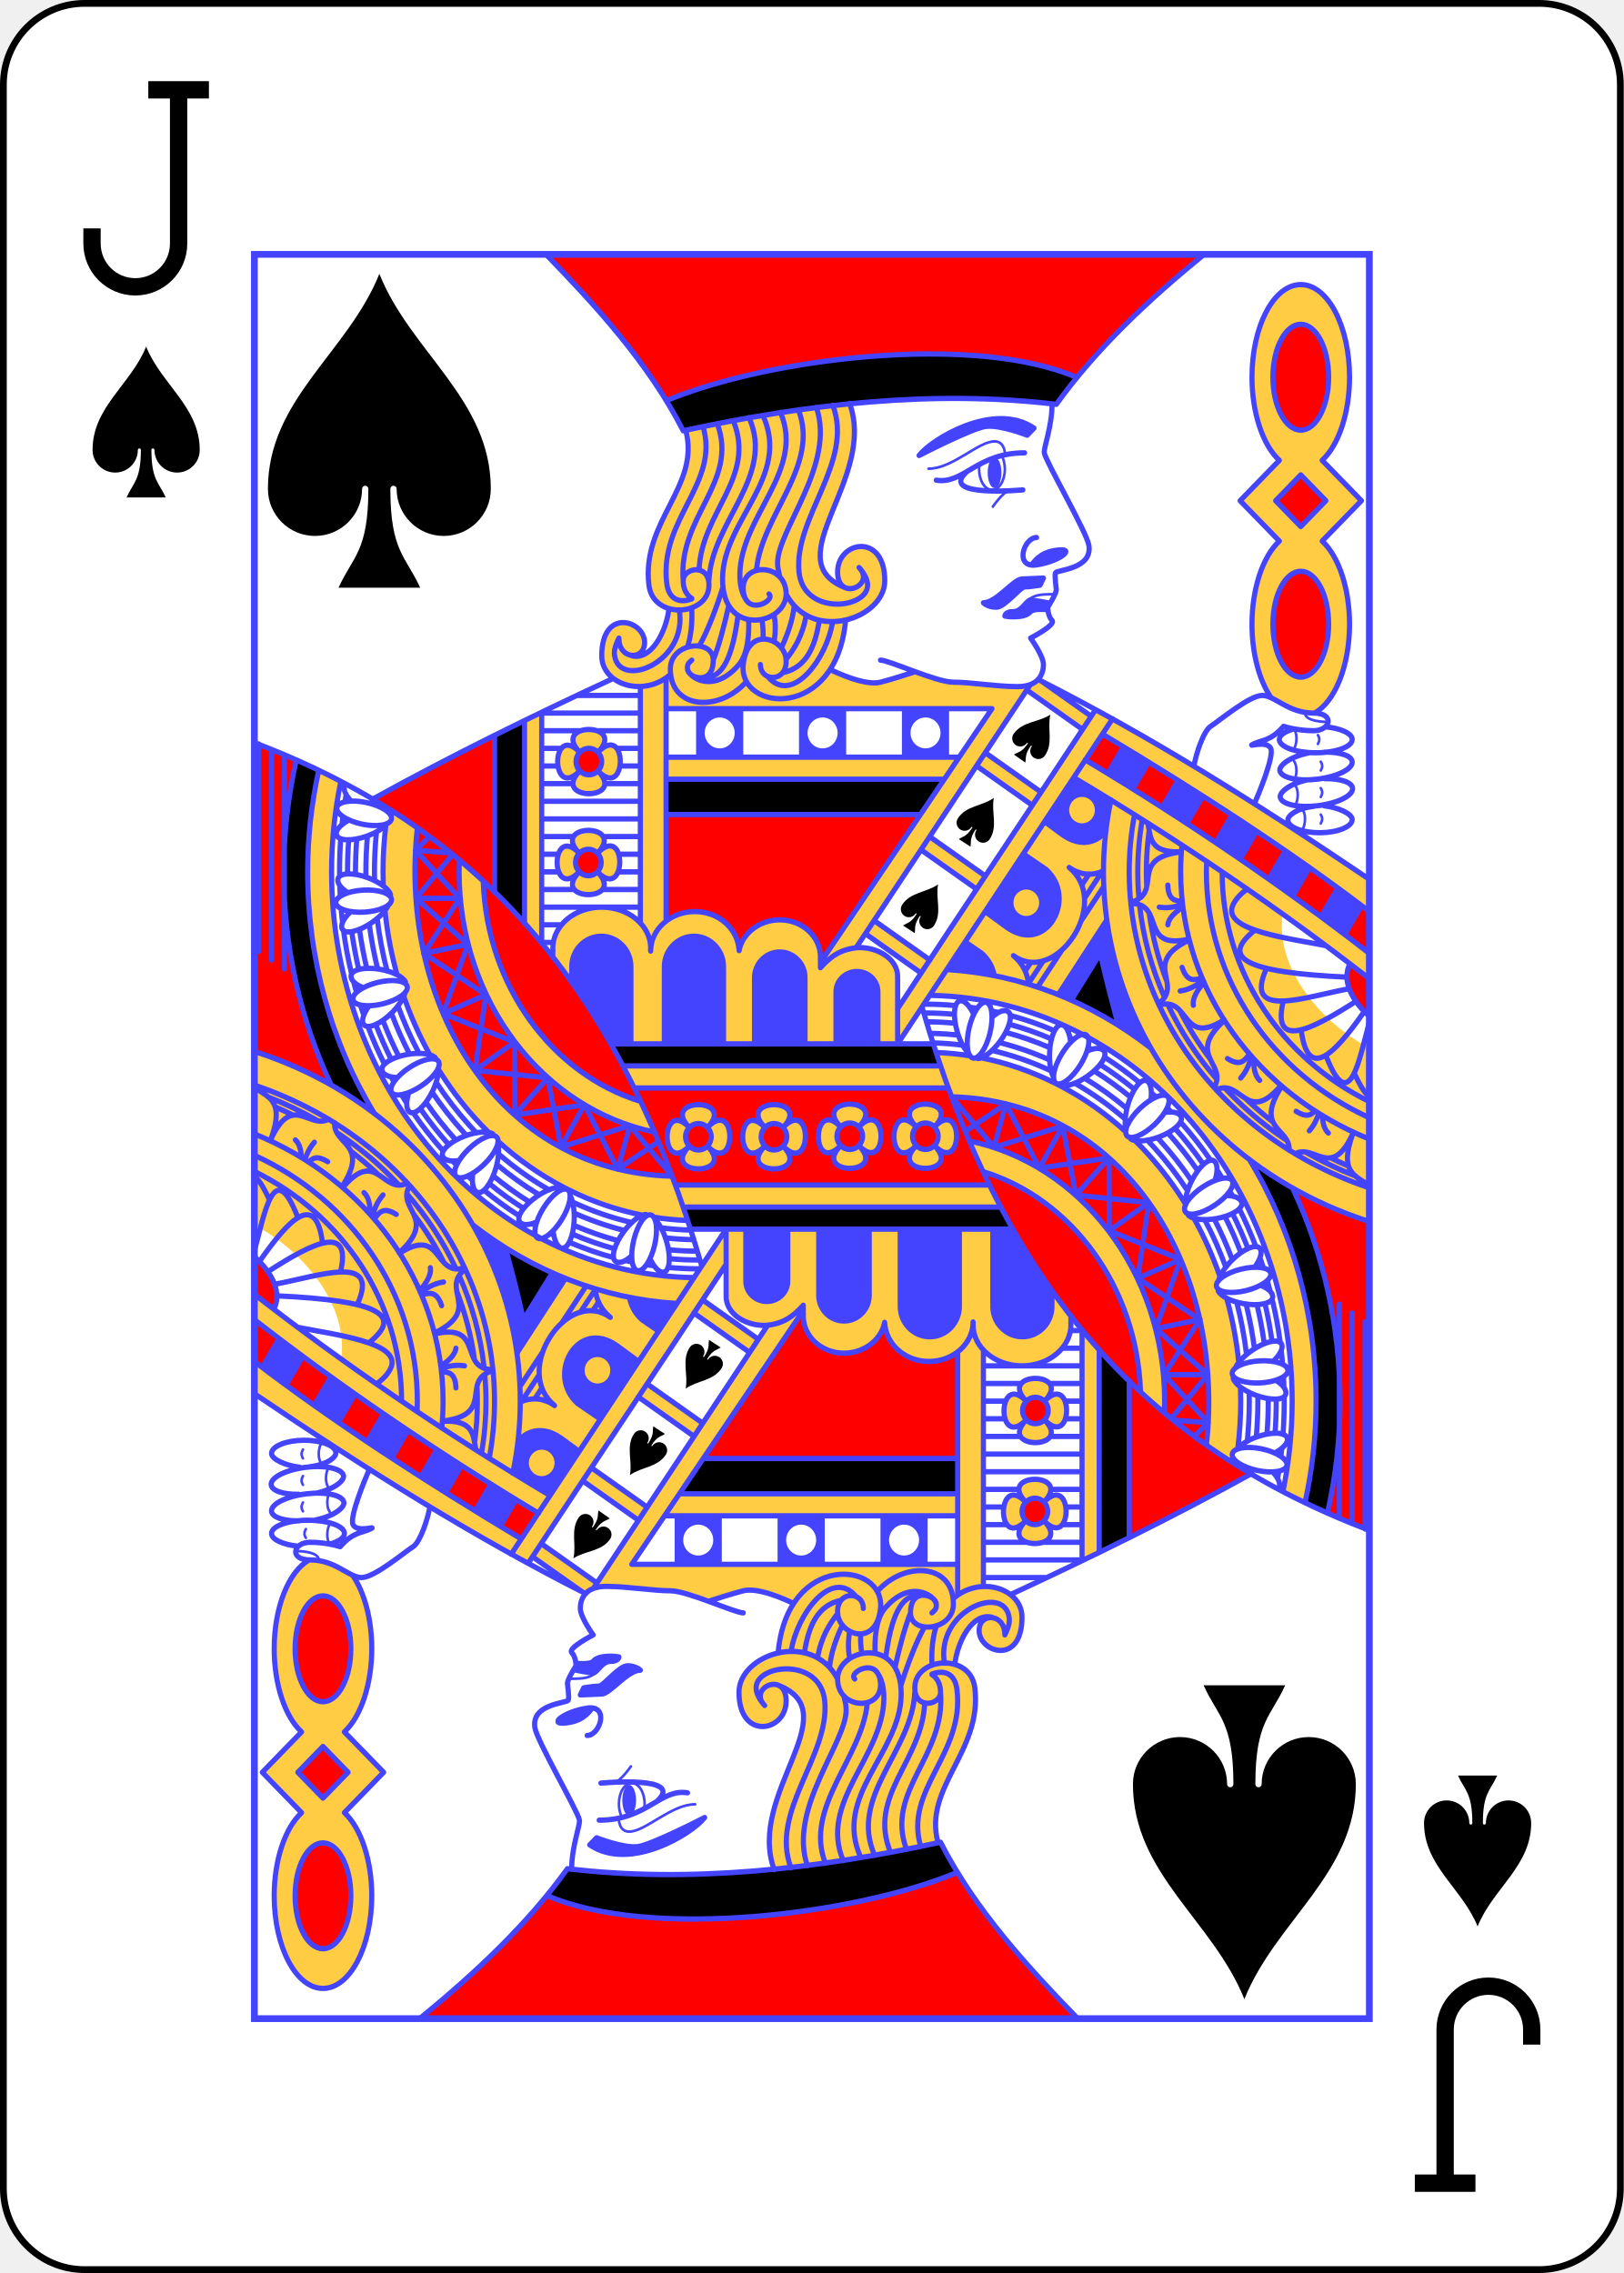
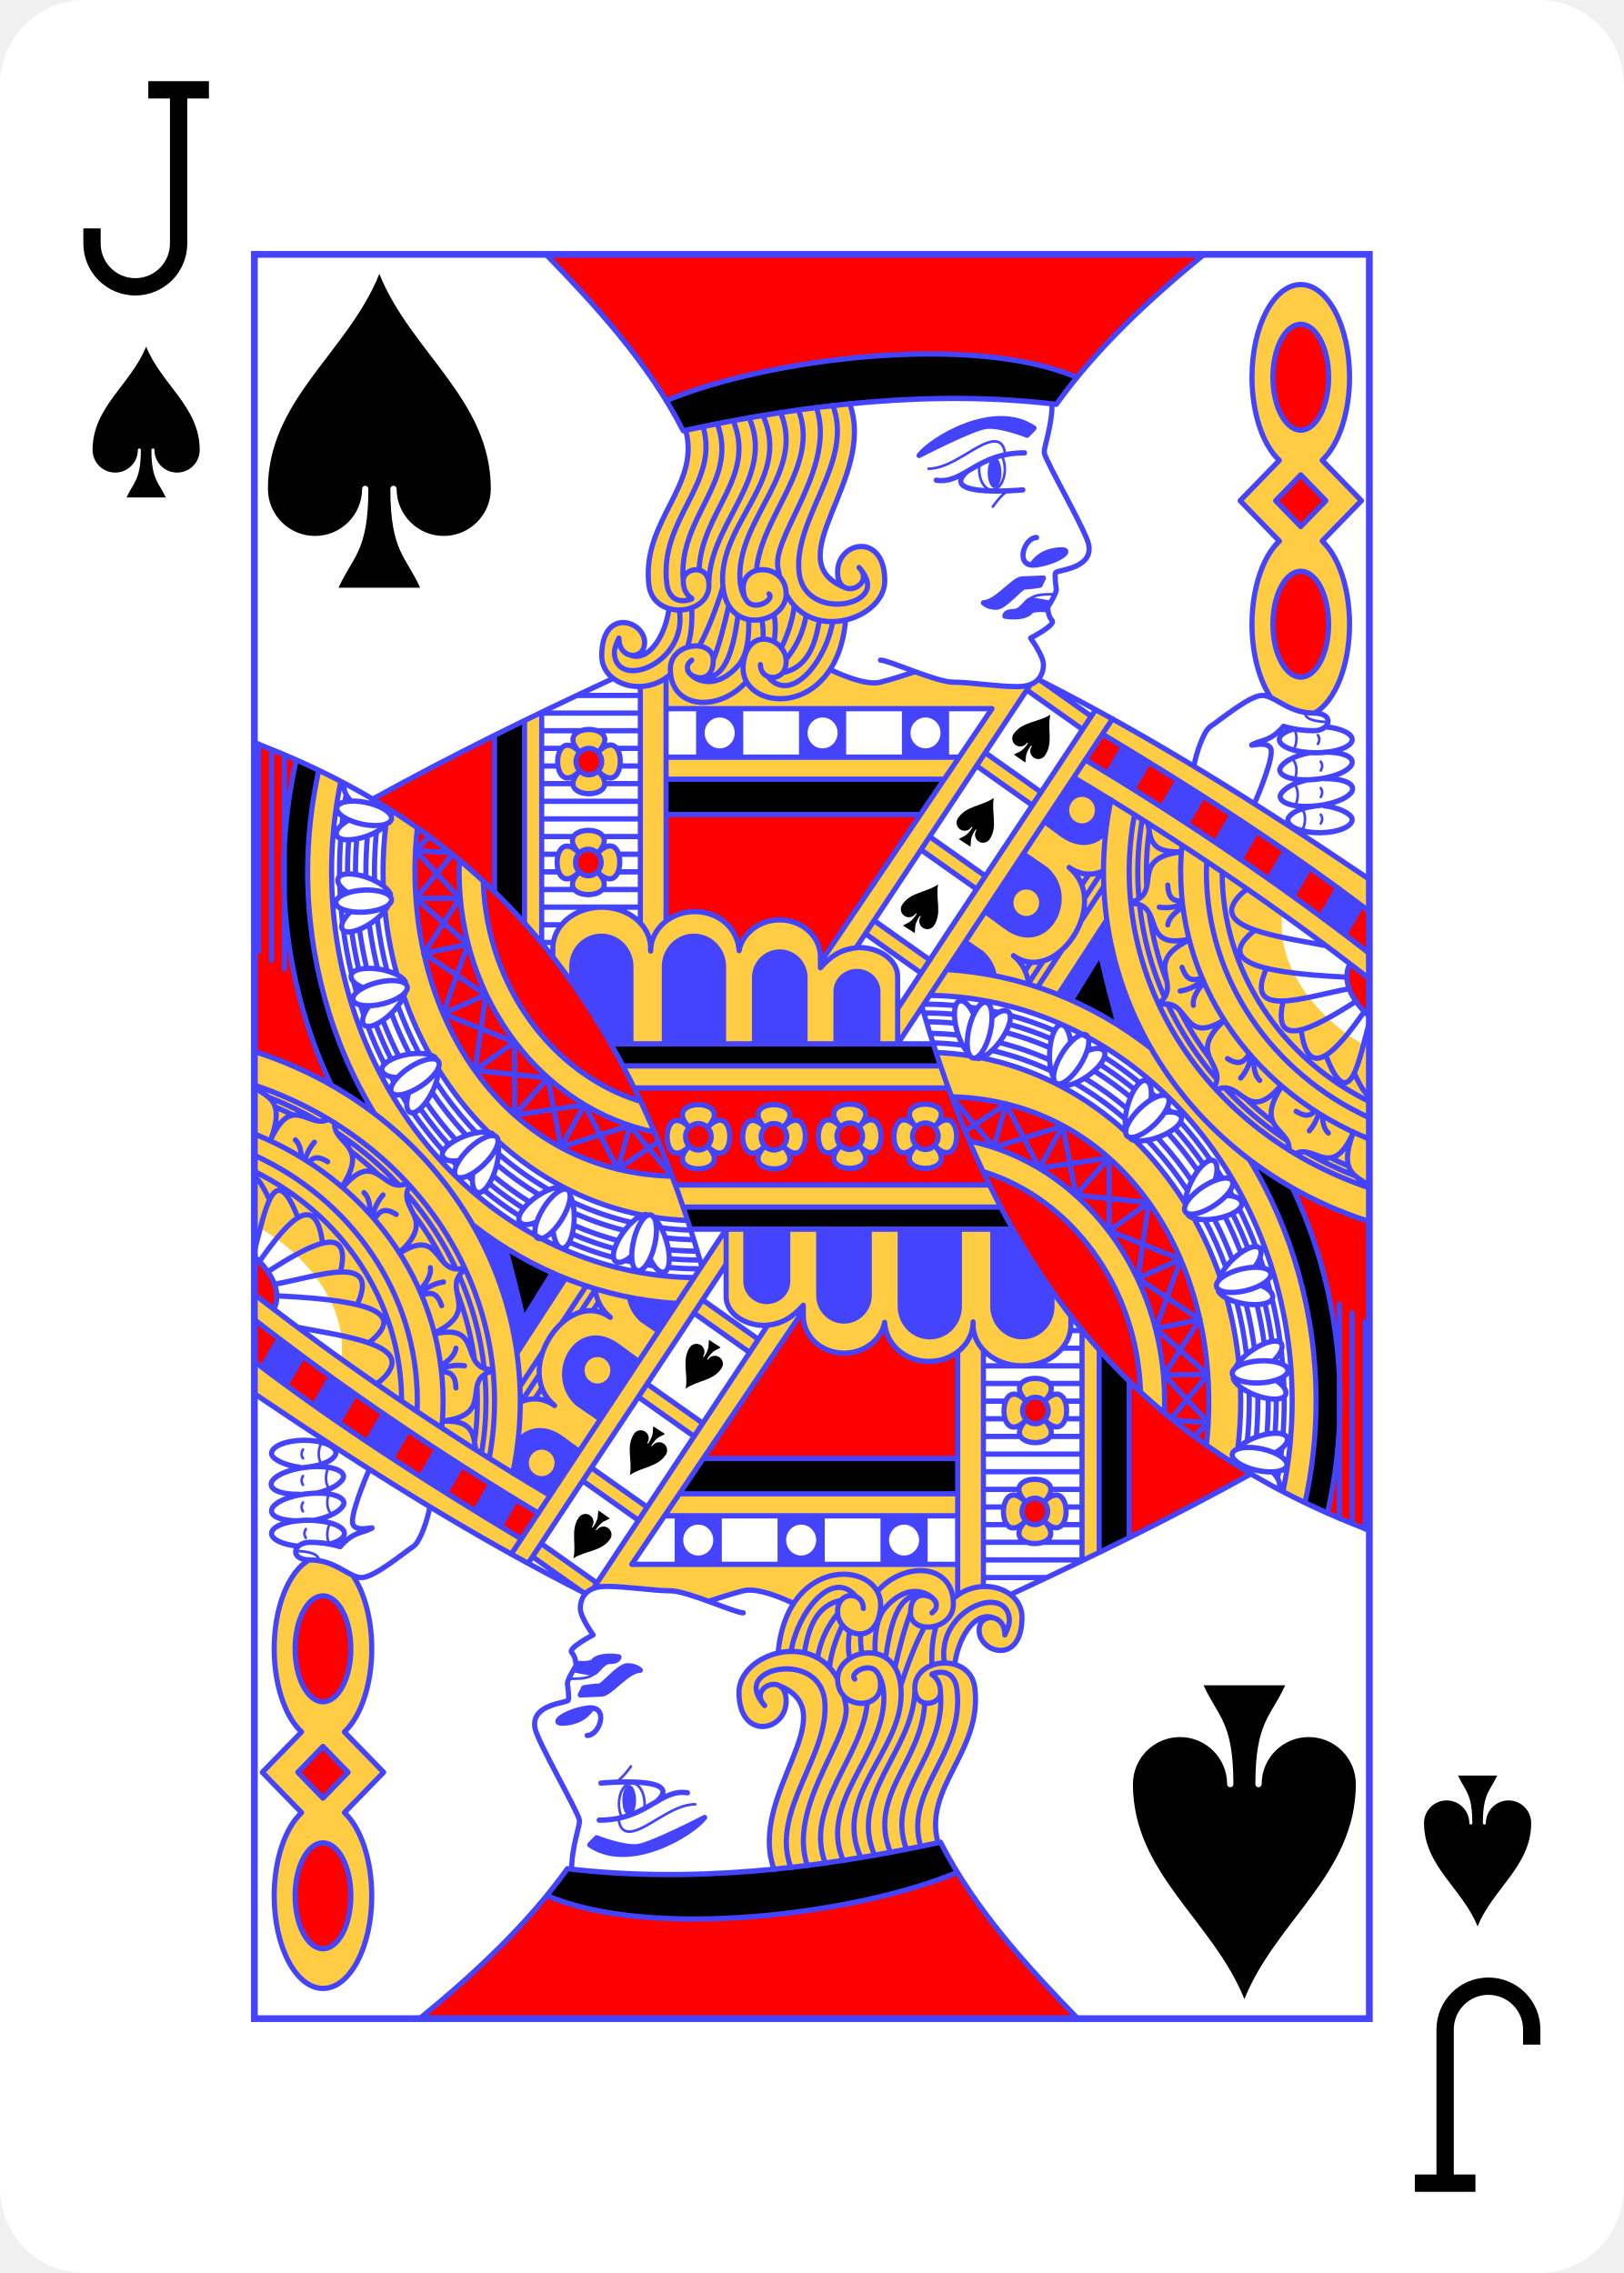
<svg xmlns="http://www.w3.org/2000/svg" xmlns:xlink="http://www.w3.org/1999/xlink" class="card" face="JS" height="13.125in" preserveAspectRatio="none" viewBox="-120 -168 240 336" width="9.375in">
  <style>
    /* CSS pour centrer le SVG dans l'écran */
    svg {
        position: absolute;
        top: 50%;
        left: 50%;
        transform: translate(-50%, -50%);
    }
    body {
        margin: 0;
        overflow: hidden;
    }
</style>
  <defs>
    <symbol id="VSJ" viewBox="-500 -500 1000 1000" preserveAspectRatio="xMinYMid">
      <path d="M50 -460L250 -460M150 -460L150 250A100 100 0 0 1 -250 250L-250 220" stroke="black" stroke-width="80" stroke-linecap="square" stroke-miterlimit="1.5" fill="none" />
    </symbol>
    <symbol id="SSJ" viewBox="-600 -600 1200 1200" preserveAspectRatio="xMinYMid">
      <path d="M0 -500C100 -250 355 -100 355 185A150 150 0 0 1 55 185A10 10 0 0 0 35 185C35 385 85 400 130 500L-130 500C-85 400 -35 385 -35 185A10 10 0 0 0 -55 185A150 150 0 0 1 -355 185C-355 -100 -100 -250 0 -500Z" fill="black" />
    </symbol>
    <symbol id="SJ6" preserveAspectRatio="none" viewBox="0 0 1300 2000">
      <path stroke="#44F" stroke-linecap="round" stroke-linejoin="round" stroke-width="3" fill="none" d="M1225,520c0,10 25,10 25,10M1212.083,537.977c6.055,8.81 1.089,22.643 0,22.023M1212.05,574.307c6.055,8.81 1.089,22.643 0,22.023M1213.561,601.844c6.055,8.81 1.089,22.643 0,22.023M1222.05,629.307c6.055,8.81 1.089,22.643 0,22.023M1240,545c2.817,4.39 1.469,7.218 0,10M1243.355,575.118c2.817,4.39 1.469,7.218 0,10M1243.355,605.118c2.817,4.39 1.469,7.218 0,10M1243.355,635.118c2.817,4.39 1.469,7.218 0,10M934,385c-10.823,1.061 -23.081,-1.379 -33,8M880,268c-7,1 -19,18 -19,18M871.437,228.295C873.659,232.393 875,237.701 875,243.5c0,12.979 -6.716,23.5 -15,23.5 -8.284,0 -15,-10.521 -15,-23.5 0,-1.889 0.142,-3.726 0.411,-5.485M786,243c28,0 58,-31 77,-31 11.499,0 12,13 12,13" />
      <use xlink:href="#SSJ" height="75" width="75" transform="translate(910,546)scale(1,0.972)rotate(35)translate(-37,-37)" />
      <use xlink:href="#SSJ" height="75" width="75" transform="translate(845,641)scale(1,0.972)rotate(33)translate(-37,-37)" />
      <use xlink:href="#SSJ" height="75" width="75" transform="translate(780,739)scale(1,0.972)rotate(33)translate(-37,-37)" />
    </symbol>
    <symbol id="SJ5" preserveAspectRatio="none" viewBox="0 0 1300 2000">
      <path stroke="#44F" stroke-linecap="round" stroke-linejoin="round" stroke-width="6" fill="none" d="M1299.894,708.358C1165.225,619.98 1044.801,546.406 913.659,481.799M778.787,854.444c90.113,301.87 247.363,490.955 521.131,591.898M791.461,895H415.846M800.082,920H430.213M808.292,945H443.35M904.795,487.642 701.696,785.807M980.713,516.294C904.098,629.536 826.244,741.942 749.869,855.346M417.193,481.266C323.045,523.757 229.466,568.379 137.214,617.952M335,520.115V780.788M450,491.883V758.209M280,545.221V723.317M315,528.53V758.21M480,480.417V755.597M480,515H860L660.087,802.68M480,570H820.894M480,595H804.058M480,635H775.611M400.607,564.393a15,15 0 0 1 0,21.213 15,15 0 0 1 -21.213,0 15,15 0 0 1 0,-21.213 15,15 0 0 1 21.213,0v0M400.607,564.393c8.32,-8.32 14.628,-9.542 18.948,-7.033 13.854,8.047 7.269,54.464 -18.948,28.246C435,620 345,620 379.393,585.607 345,620 345,530 379.393,564.393 345,530 435,530 400.607,564.393v0M400,678.787a15,15 0 0 1 0,21.213 15,15 0 0 1 -21.213,0 15,15 0 0 1 0,-21.213 15,15 0 0 1 21.213,0v0M400,678.787c8.32,-8.32 14.628,-9.542 18.948,-7.033C432.802,679.801 426.217,726.217 400,700c34.393,34.393 -55.607,34.393 -21.213,0 -34.393,34.393 -34.393,-55.607 0,-21.213 -34.393,-34.393 55.607,-34.393 21.213,0v0M335,620H450M335,640H450M406.819,660H450M335,660h36.841M424.67,680H450M335,680h19.415M424.38,700H450M335,700h19.86M406.093,720H450M335,720h37.857M422.929,560H450M335,560h22.327M426.412,580H450M335,580h18.844M408.56,600H450M335,600h36.26M376.195,500H450M332.923,520H450M399.997,540H450M335,540h44.968M335,740H450M335,760h22.617M335,780h10.861M528.291,989.697a15,15 0 0 1 0,21.213 15,15 0 0 1 -21.213,0 15,15 0 0 1 0,-21.213 15,15 0 0 1 21.213,0v0M616.422,989.697a15,15 0 0 1 0,21.213 15,15 0 0 1 -21.213,0 15,15 0 0 1 0,-21.213 15,15 0 0 1 21.213,0v0M528.291,989.697c8.32,-8.32 14.628,-9.542 18.948,-7.033 13.854,8.047 7.269,54.464 -18.948,28.246 34.393,34.393 -55.607,34.393 -21.213,0 -34.393,34.393 -34.393,-55.607 0,-21.213 -34.393,-34.393 55.607,-34.393 21.213,0v0M616.422,989.697c8.32,-8.32 14.628,-9.542 18.948,-7.033 13.854,8.047 7.269,54.464 -18.948,28.246 34.393,34.393 -55.607,34.393 -21.213,0 -34.393,34.393 -34.393,-55.607 0,-21.213 -34.393,-34.393 55.607,-34.393 21.213,0v0M750,895v-74.245h-0.15c0.083,-0.726 0.133,-1.455 0.15,-2.184 10e-6,-18.09 -20.147,-32.755 -45,-32.755 -20.619,1.313 -32.663,9.571 -45,22.886v-9.311h-0.158c0.088,-0.936 0.141,-1.873 0.158,-2.812 10e-6,-23.296 -21.266,-42.18 -47.5,-42.18 -24,0 -43.842,15.805 -47.304,34.866C563.625,763.967 541.106,745 513.518,745c-28.433,0 -51.482,20.147 -51.482,44.8 -0.332,-0.77 -0.017,-2.522 10e-6,-3.3 0,-25.681 -25.536,-46.5 -57.036,-46.5 -31.5,0 -57.036,20.819 -57.036,46.5 10e-4,1.034 0.047,2.068 0.134,3.1h-0.134v7.609M1000.631,526.423 750,895M918.036,483.962l57.683,39.657M777.372,675.068l64.654,44.449M787.613,660.234l64.782,44.537M842.112,579.889l64.429,44.295M852.361,565.061l63.992,43.994M900.595,493.846l64.502,44.345M713.049,770.533l64.079,44.054M722.965,755.476l64.741,44.509M956.062,593.505C1081.708,666.317 1197.894,743.75 1300.074,821.255M968.653,572.916C1089.37,643.264 1201.217,717.818 1300.123,792.508M988.787,543.79C1101.61,609.526 1206.519,675.497 1300.151,745.067M1299.919,1002.903C1170.517,952.17 1080,835.642 1080,700c0,-10.247 0.517,-20.385 1.527,-30.393M1299.958,1096.424C1234.01,1076.035 1173.392,1041.819 1123.266,995.743 1037.937,917.307 990,810.925 990,700c0,-27.631 2.975,-54.981 8.761,-81.686M1299.927,978.692C1187.557,928.803 1110,822.758 1110,700c0,-4.011 0.083,-8.004 0.247,-11.977M1299.933,960.371C1198.031,911.709 1128.365,813.379 1128.365,700M1299.956,1058.208c-57.894,-18.849 -111.089,-48.937 -155.476,-88.738C1064.777,898.002 1020,801.071 1020,700c0,-21.892 2.101,-43.59 6.202,-64.877M1031.361,730.283C1030.457,720.246 1030,710.144 1030,700c0,-19.933 1.765,-39.703 5.216,-59.138M1061.176,842.266c-15.198,-33.322 -25.059,-68.626 -29.097,-104.85M1122.219,935.148c-23.371,-26.07 -42.628,-54.722 -57.391,-85.124M1203.904,1004.513c-18.526,-11.92 -36.048,-25.27 -52.353,-39.969 -7.034,-6.341 -13.79,-12.887 -20.26,-19.621M1283.947,1044.8c-20.096,-7.628 -39.527,-16.685 -58.102,-27.098M1040.409,716.5C1040.137,711.015 1040,705.514 1040,700c0,-15.856 1.109,-31.476 3.26,-46.802M1063.957,824.404c-9.888,-24.89 -16.822,-50.778 -20.601,-77.229M1114.189,911.813c-13.523,-17.358 -25.32,-35.699 -35.287,-54.801M1187.632,983.489c-10.046,-7.496 -19.73,-15.459 -29.01,-23.871 -0.98,-0.888 -1.954,-1.781 -2.923,-2.677M1275.805,1033.581c-7.049,-2.938 -14.006,-6.061 -20.863,-9.364M972.1,887.733c41.326,22.005 79.451,51.257 112.671,86.998C1164.954,1060.998 1210,1178 1210,1300c0,34.756 -3.656,69.106 -10.739,102.455M965.622,884.356c2.168,1.106 4.327,2.231 6.478,3.377M787.754,840.035c62.115,0.829 122.721,16.189 177.868,44.321M1194.488,1379.277c-0.461,2.807 -0.948,5.61 -1.463,8.411M1197.978,1353.331c-0.33,3.124 -0.691,6.241 -1.084,9.354M1200.679,1294.954c0.017,1.681 0.026,3.363 0.026,5.046v0c0,12.671 -0.431,25.198 -1.33,37.618M1199.912,1272.291c0.232,4.053 0.414,8.114 0.544,12.183M1197.272,1242.445c0.629,5.247 1.172,10.511 1.629,15.791M1186.631,1184.241c4.015,16.224 7.193,32.719 9.505,49.411M1180.949,1163.33c1.173,3.958 2.295,7.934 3.366,11.928M1172.418,1137.322c1.415,3.926 2.779,7.874 4.091,11.843M1148.308,1081.92c7.178,13.941 13.658,28.272 19.415,42.93M1137.316,1061.82c1.117,1.926 2.22,3.861 3.309,5.804M1122.256,1037.626c2.173,3.257 4.304,6.544 6.392,9.858M1079.789,983.522c12.64,13.746 24.375,28.278 35.163,43.488M1064.247,967.468c1.575,1.545 3.14,3.104 4.695,4.677M1045.786,950.389c1.851,1.614 3.689,3.245 5.516,4.895M991.011,909.938c14.272,8.833 28.084,18.588 41.358,29.23M971.994,898.863c1.44,0.788 2.876,1.584 4.308,2.39M950.828,888.077c1.406,0.665 2.809,1.339 4.208,2.021M881.182,862.717c17.617,4.605 34.914,10.432 51.783,17.432M859.387,857.678c2.775,0.559 5.543,1.148 8.305,1.766M833.924,853.42c2.961,0.395 5.915,0.824 8.863,1.286M782.442,850c11.823,0 23.593,0.539 35.284,1.603M1191.405,1297.621c0,0.793 0.01,1.586 0.01,2.379 0,12.207 -0.471,24.363 -1.404,36.437M1189.123,1253.509c0.06,0.605 0.118,1.21 0.176,1.815M1178.246,1189.256c3.423,14.159 6.195,28.526 8.297,43.048M1140.399,1087.197c6.654,12.956 12.691,26.256 18.091,39.847M1073.211,990.587c11.953,13.002 23.078,26.723 33.339,41.067M985.989,918.367c13.859,8.556 27.277,18 40.176,28.3M879.933,872.683c16.858,4.452 33.413,10.049 49.567,16.747M780.458,860.005c0.661,-0.003 1.323,-0.005 1.984,-0.005 11.359,0 22.67,0.508 33.905,1.514M1182.106,1297.026c0.01,0.991 0.01,1.982 0.01,2.974 0,12.546 -0.51,25.035 -1.516,37.435M1168.944,1190.512c3.569,14.583 6.431,29.392 8.564,44.37M1131.533,1090.617c6.911,13.338 13.151,27.052 18.698,41.082M1065.023,995.911c0.01,0.011 0.021,0.022 0.031,0.034 12.593,13.549 24.26,27.909 34.955,42.966M978.964,925.571c14.759,8.966 29.015,18.958 42.671,29.934M875.917,881.924c17.62,4.56 34.906,10.399 51.741,17.463M785.303,870.011c10.727,0.083 21.407,0.629 32.018,1.628M1169.961,1294.048c0.026,1.982 0.039,3.966 0.039,5.952 0,13.691 -0.626,27.312 -1.861,40.82M1156.227,1189.827c4.245,16.666 7.534,33.648 9.832,50.85M1119.023,1093.288c7.972,15.025 15.059,30.557 21.226,46.5M1052.663,1001.103c1.283,1.342 2.557,2.695 3.824,4.058 13.185,14.186 25.323,29.289 36.358,45.169M967.721,933.769c17.312,10.137 33.938,21.714 49.717,34.659M868.252,893.382c20.165,4.926 39.898,11.573 59.014,19.859M788.572,883.087c10.837,0.184 21.623,0.856 32.331,2.005M1159.884,1289.909c0.078,3.359 0.116,6.723 0.116,10.091 0,15.302 -0.802,30.514 -2.382,45.572M1145.239,1187.524c5.223,19.497 9.098,39.453 11.564,59.71M1107.876,1094.049c9.511,17.397 17.793,35.514 24.786,54.194M1041.011,1004.002c2.839,2.871 5.641,5.793 8.405,8.767 14.192,15.269 27.138,31.628 38.766,48.895M956.329,939.438c20.77,11.594 40.578,25.286 59.139,40.951M859.845,902.42c23.806,5.365 47.027,13.183 69.345,23.312M791.056,893.9c11.691,0.287 23.317,1.156 34.844,2.593M1149.698,1283.962c0.201,5.333 0.302,10.68 0.302,16.038 0,17.96 -1.136,35.793 -3.364,53.39M1133.612,1183.235c6.82,23.741 11.575,48.223 14.145,73.135M1095.286,1092.413c12.134,21.168 22.367,43.49 30.581,66.659M1085.519,1076.269c0.149,0.234 0.298,0.468 0.447,0.703M1026.639,1004.442c5.365,5.131 10.603,10.444 15.706,15.934 16.069,17.288 30.497,36.013 43.175,55.892M939.713,942.581c27.181,13.844 52.823,31.295 76.285,52.069M934.148,939.807c1.862,0.908 3.717,1.832 5.565,2.773M847.331,910.762c30.025,5.794 59.182,15.573 86.816,29.045M794.794,904.776c13.384,0.484 26.676,1.752 39.822,3.779M812.941,955C1015,960 1132.608,1148.099 1110,1350M833.166,1004.952c129.782,25.661 228.118,148 228.118,295.048 0,4.295 -0.084,8.568 -0.25,12.819M850.279,1039.98c102.383,30.854 178.311,129.821 182.901,248.611M1160.086,1026.095c50.343,80.345 77.799,175.602 77.799,273.905 0,39.253 -4.42,77.474 -12.884,115M807.783,810.758c85.668,5.133 167.901,36.182 237.421,89.013M1210.464,1058.46c35.998,73.843 55.305,156.621 55.305,241.54 0,43.186 -4.993,85.818 -14.636,127.002M1185,1155c1.593,6.717 -11.273,15.521 -28.738,19.663 -17.465,4.142 -32.914,2.055 -34.507,-4.663 -1.593,-6.717 11.273,-15.521 28.738,-19.663 17.465,-4.142 32.914,-2.055 34.507,4.663v0M1124.098,1163.634c1.599,-6.554 7.381,-15.459 15.902,-23.634 12.952,-12.426 27.327,-18.462 32.106,-13.48 3.594,3.746 1.319,12.074 -5.825,21.547M1173.453,1168.806c9.837,3.822 14.627,9.135 13.808,13.872 -1.175,6.803 -16.466,9.84 -34.154,6.784 -14.641,-2.53 -26.335,-8.441 -29.261,-14.261M1205,1265c0.388,6.893 -13.825,13.298 -31.746,14.307 -17.921,1.009 -32.763,-3.761 -33.151,-10.654 -0.388,-6.893 13.825,-13.298 31.746,-14.307 17.921,-1.009 32.763,3.761 33.151,10.654v0M1143.528,1262.798c2.725,-6.171 9.983,-13.921 19.808,-20.472 14.934,-9.957 30.145,-13.373 33.975,-7.629 2.88,4.319 -0.823,12.118 -9.521,20.188M1191.207,1276.562c9.012,5.491 12.794,11.563 11.156,16.082 -2.353,6.49 -17.939,6.794 -34.814,0.677 -13.969,-5.063 -24.442,-12.938 -26.3,-19.181M1203.843,1372.92c-1.396,6.761 -16.777,9.3 -34.356,5.671 -17.578,-3.629 -30.697,-12.052 -29.301,-18.813 1.396,-6.761 16.777,-9.3 34.356,-5.671 17.578,3.629 30.697,12.052 29.302,18.813v0M1145,1355c4.219,-5.264 13.224,-10.89 24.402,-14.696 16.991,-5.786 32.569,-5.179 34.795,1.356 1.673,4.914 -3.908,11.5 -14.387,17.064M1141.024,1369.95c-0.709,-1.658 -1.101,-3.201 -1.141,-4.574M1187.542,1380.551c7.299,7.622 9.394,14.462 6.65,18.409M1140,1050c3.732,5.808 -5.484,18.382 -20.585,28.085 -15.101,9.703 -30.367,12.861 -34.099,7.053 -3.732,-5.808 5.484,-18.382 20.585,-28.085 15.101,-9.703 30.367,-12.861 34.099,-7.053v0M1085.414,1078.355c-0.667,-6.713 1.833,-17.033 7.158,-27.572 8.095,-16.02 19.652,-26.484 25.813,-23.37 4.633,2.341 5.252,10.952 1.655,22.259M1133.689,1066.855c10.548,0.341 16.829,3.764 17.629,8.504 1.149,6.807 -12.268,14.747 -29.967,17.734 -14.651,2.472 -27.644,0.776 -32.336,-3.743M1065,955c4.699,5.058 -2.153,19.062 -15.303,31.278 -13.15,12.216 -27.62,18.02 -32.319,12.962 -4.699,-5.058 2.153,-19.061 15.303,-31.278C1045.832,955.746 1060.301,949.942 1065,955v0M1016.277,992.547c-1.842,-6.49 -1.203,-17.089 2.178,-28.403 5.139,-17.198 14.667,-29.537 21.282,-27.56 4.974,1.486 7.103,9.853 5.559,21.617M1061.764,972.705c10.442,-1.526 17.229,0.734 18.853,5.258 2.332,6.498 -9.472,16.681 -26.366,22.746 -13.984,5.02 -27.072,5.644 -32.489,2.024M970,885c5.801,3.743 2.615,19.004 -7.117,34.086 -9.731,15.082 -22.323,24.275 -28.124,20.532 -5.801,-3.743 -2.615,-19.004 7.117,-34.086C951.608,890.45 964.199,881.257 970,885v0M932.042,933.403c-3.386,-5.836 -5.38,-16.264 -4.894,-28.063 0.739,-17.934 6.93,-32.242 13.828,-31.958 5.187,0.214 9.313,7.797 10.718,19.578M971.23,902.956c9.743,-4.055 16.878,-3.538 19.568,0.446 3.863,5.722 -5.065,18.502 -19.942,28.545 -12.314,8.314 -24.844,12.146 -30.986,9.974M853.373,847.961c6.702,1.657 8.642,17.126 4.335,34.55 -4.308,17.425 -13.233,30.207 -19.935,28.55 -6.702,-1.657 -8.642,-17.125 -4.335,-34.55 4.308,-17.425 13.233,-30.207 19.935,-28.55v0M833.185,906.065c-5.097,-4.42 -10.369,-13.637 -13.739,-24.954 -5.123,-17.203 -3.913,-32.745 2.704,-34.716 4.975,-1.482 11.34,4.351 16.494,15.038M860.366,864.545c7.899,-6.998 14.815,-8.826 18.653,-5.931 5.511,4.158 1.216,19.144 -9.595,33.473 -8.948,11.861 -19.555,19.554 -26.07,19.493M862.198,1012.306l14.13,-49.456M915.218,1035.868l27.277,-47.734M957.865,1066.42l38.569,-42.075M996.666,1106.924l46.158,-31.956M1030.045,1160.695l49.922,-21.395M1051.039,1217.792l51.747,-10.349M1060.66,1270h51.088M829.096,994.024l47.183,-31 38.939,72.845 81.216,-11.523 0.232,82.579 83.302,32.376 -28.928,78.493 60.631,52.208 -42.681,49.562M812.941,955l49.257,57.306 80.297,-24.172 15.37,78.286 84.959,8.548 -12.778,85.727 72.358,46.824 -41.744,62.481 51.462,54.437 -16.398,15.709M1072.315,1321.594l40.061,2.861M1265,1432.805V1190M1280,1438.834V1200M1295,1444.992V1210M1054.77,851.074c36.785,-10.586 25.203,47.882 76.035,16.617M1089.978,777.255c-56.952,26.845 -5.251,49.721 -35.892,72.302M1121.39,947.2c29.345,-13.893 35.536,40.248 74.977,-4.423M1131.139,868.277c-45.772,40.184 4.027,48.741 -12.084,76.043M1213.312,1019.627c22.994,-12.037 42.632,30.836 67.862,-23.852M1197.826,943.152c-32.861,48.928 10.495,47.177 8.641,72.541M1281.169,995.775c-18.662,48.534 6.531,48.678 18.994,60.839M1021.909,735.665c40.802,0.465 9.283,53.476 67.827,40.606M1080.1,677.479c-62.251,7.22 -19.164,46.432 -58.298,57.084M1041.838,645.573c3.424,15.26 1.5,33.099 38.262,31.711M1082.325,737.133C1073.962,739.507 1065.482,741.659 1055,740M1065,715c0.585,17.408 8.793,17.8 16.88,18.462M1082.386,740.009C1074.78,745.039 1066.191,751.531 1065,760M1106.529,823.177c-7.902,5.113 -15.732,10.298 -27.114,11.892M1081.683,808.239c6.126,17.898 14.995,13.974 23.58,12.304M1106.724,825.748c-6.074,7.244 -13.325,16.539 -11.906,25.531M1162.557,909.347c-2.597,8.29 -5.446,16.557 -12.574,24.409M1134.555,911.688c15.791,9.606 20.261,1.53 25.614,-5.167M1165.023,912.879c0.153,8.638 1.209,18.249 7.169,23.476M1241.004,973.909c-2.294,6.665 -5.26,13.264 -11.007,19.595M1214.569,971.437c12.148,7.39 17.596,4.315 21.9,-0.546M1245.16,976.202c0.409,7.603 1.899,15.387 7.046,19.901M1277.181,804.537c-11.672,22.62 9.234,47.843 22.858,59.259M1249.582,783.703C1204.952,775.149 1132.301,766.754 1140,740c2.978,-8.935 11.278,-16.095 17.504,-20.425M1166.404,766.2c-40.416,31.35 -11.981,47.824 107.397,53.163M1180.141,809.381c-27.583,58.676 44.248,32.392 96.167,23.126M1199.6,846.597c-13.217,54.272 30.455,34.159 84.751,0.154M1220.518,879.3c7.836,58.415 38.304,28.026 73.489,-20.866M1249.26,907.91c27.89,70.964 38.938,3.9 50.733,-37.555M1282.316,928.091c8.165,16.942 13.815,24.745 17.709,26.21M893.776,799.902l-1.473,2.175M961.181,700.399l-2.546,3.759M905.39,802.52l-6.753,9.969M973.201,702.418l-8.423,12.433M920.04,800.656 902.528,826.506M989.603,697.967l-21.526,31.776M941.819,788.267l-28.606,42.228M990.379,716.583l-26.448,39.043M950,695c47.071,37.657 -7.779,124.057 -56.084,104.85C890.91,798.655 887.929,797.051 885,795M989.667,699.224C976.948,704.41 962.969,704.079 950,695M885,795c10.822,8.658 16.257,19.893 17.622,31.828M1220.029,359.26c17.949,0 32.5,26.863 32.5,60 0,33.137 -14.551,60 -32.5,60 -17.949,0 -32.5,-26.863 -32.5,-60 0,-33.137 14.551,-60 32.5,-60v0M1220.029,249.971l29.289,29.289 -29.289,29.289 -29.289,-29.289 29.289,-29.289v0M1220.029,79.26c17.949,0 32.5,26.863 32.5,60 0,33.137 -14.551,60 -32.5,60 -17.949,0 -32.5,-26.863 -32.5,-60 0,-33.137 14.551,-60 32.5,-60v0M1236.156,519.979c23.557,-12.835 40.749,-53.071 40.749,-100.719C1276.888,379.172 1264.509,342.6 1245,325l45.74,-45.74 -45.775,-45.775c19.517,-17.576 31.909,-54.135 31.939,-94.225 0,-57.99 -25.464,-105 -56.875,-105 -31.411,0 -56.875,47.01 -56.875,105 0.016,40.087 12.395,76.66 31.904,94.26l-45.74,45.74 45.775,45.775c-19.517,17.576 -31.909,54.135 -31.939,94.225 0,33.822 8.662,63.909 22.114,83.113M1095.516,579.924C1097.735,566.509 1106.717,540.069 1115,535c9.531,-5.832 45,-35 60,-35 15,0 30,20 60,20 25,0 20,20 0,20 -20,0 -35,-5 -35,-5 -15.017,16.853 -25.13,15.341 -35,20 -10.111,4.772 15,-5 20,5 4.415,8.829 -14.557,52.737 -19.06,62.898M1249.293,535.585c17.735,1.804 30.707,7.575 30.707,14.415 0,8.284 -19.028,15 -42.5,15 -23.472,0 -42.5,-6.716 -42.5,-15 0,-4.921 6.713,-9.288 17.083,-12.023M1247.81,564.299c17.824,-0.296 31.385,3.908 32.19,10.701 0.975,8.227 -17.13,17.135 -40.439,19.898 -23.309,2.763 -42.995,-1.667 -43.97,-9.894C1195.012,580.118 1205,570 1230,565M1248.249,594.401c17.824,-0.296 31.385,3.908 32.19,10.701 0.975,8.227 -17.13,17.135 -40.439,19.898 -23.309,2.763 -42.995,-1.667 -43.97,-9.894 -0.558,-4.71 8.702,-14.28 31.76,-19.443M1247.312,625.098c15.641,1.669 32.737,8.906 32.688,15.611 -0.059,8.121 -16.901,14.811 -37.619,14.943 -20.718,0.132 -37.465,-6.345 -37.407,-14.466 0.034,-4.649 9.204,-12.955 29.968,-15.453M930.064,169.335C930.113,195.111 920.041,219.248 921,225c1.644,9.864 49.733,90.172 52,105 4.139,27.071 -37.097,27.445 -39,31 -1.335,2.494 1,19 1,19 0,5 -10,20 -10,20 0,0 0,10 5,15 5,5 -25,20 -25,20 0,0 15,20 15,30 0,10 -5,25 -30,25 -25,0 -55,-5 -75,-5 -20,0 -75,-25 -85,-25M671.582,470.766C679.191,474.385 712.368,489.408 730,485c12.85,-3.212 29.827,-8.489 40.324,-11.851M925,395c0,0 -15,-3 -20,-3 -5,0 -10,13 -20,13 -10,0 -10,5 -10,5 -0.619,0.316 22.903,3.625 30,-5 3.177,-3.861 20.184,-2.235 20.184,-2.235M850,395c15,0 35.006,-26.643 45,-27l25,-1 -4,8c0,0 -13,2 -18,2 -5,0 -23,23 -33,23 -10,0 -15,-5 -15,-5v0M912,321c-15.119,0.102 -26.392,34.914 0,31 26.021,-3.859 44.26,-17.774 28,-17 -21,1 -29,11 -33,16M909,197l-8,8c0,0 -31,-12 -48,-10 -16.167,1.902 -78,33 -78,33 14,-18 87,-62 134,-31v0M795,256c32,5 47,-31 103,-31M830,247c-32,29 66,20 66,20M502.917,199.438C520.498,262.589 450.951,302.611 460,375c5,40 70,35 70,0 0,-25 -30,-20 -30,-5 0,15 10,20 10,20M523.082,195.232c19.867,64.441 -51.42,104.549 -42.266,177.782 2.366,18.925 15.741,22.625 29.178,17.564M539.669,191.843C564.97,258.151 493.65,297.295 500,370M558.388,188.675c26.985,64.09 -37.166,103.385 -39.893,168.971M576.709,184.96C607.464,251.85 532.78,303.149 530,370M592.928,182.604c32.856,69.93 -46.198,118.309 -47.052,184.481C545,435 620,420 620,385c0,-35 -51.825,-36.649 -50,-5 1.825,31.649 38.517,12.693 30,5M613.388,179.059c28.949,66.232 -46.492,117.819 -47.341,183.619 -0.201,15.589 3.85,25.987 10.211,32.334M634.233,176.11c25.537,63.44 -43.112,119.56 -48.86,181.856M620.046,385.17C650.461,441.037 735,412.87 735,370c0,-55.227 -55,-45 -55,-10 0,34.65 45,15 25,-5M655.221,173.363C678.041,237.945 610,312.171 610,350c0,5.093 1.283,9.801 2.3,14.215M674.344,170.944C699.588,234.957 628.809,298.092 635,360c5,50 80,42.131 80,15 0,-10 -10,-20 -10,-20M693.923,168.863c32.244,85.257 -86.126,177.231 -5.655,208.706M485.427,475.875C454.342,503.044 405,487.859 405,455c0,-55.227 50.046,-40 50,-15 -0.038,20.557 -30,20 -30,-5M509.928,400.59c0.924,17.774 -1.03,32.522 -4.979,44.565M495.39,402.926C505.676,462.548 425.847,493.313 420,455c-0.754,-4.943 0,-10 5,-20M483.387,401.629C480.063,428.243 462.639,460.556 440,455M573.47,484.539C542.263,518.868 485,516.458 485,470c0,-30.414 50,-35 50,-10 0,30 -30,20 -30,10M591.762,413.769c1.294,7.935 1.676,15.399 1.285,22.382M576.238,414.24C576.98,427.674 575.975,452.369 565,465c-29.332,33.759 -58.511,14.889 -60,5 -0.76,-5.044 1.667,-7.214 5,-10M563.844,409.463c-5.943,44.407 -17.429,71.915 -38.678,69.66M552.997,398.634C547.657,421.343 541.957,442.819 535,460M546.472,376.7c-7.368,23.266 -17.816,49.939 -27.696,67.154M689.387,414.392C678.846,529.449 564.058,518.475 570,465c5,-45 48.843,-29.973 50,-5 1.184,25.561 -30,25 -30,5M674.251,416.258c-6.682,41.859 -47.137,95.079 -75.457,62.598M658.635,415.106c-4.815,30.364 -15.689,53.831 -42.588,59.055M643.37,408.981c-4.079,23.445 -14.001,38.516 -23.646,50.383M629.445,398.092c-1.905,17.578 -8.152,33.697 -15.081,48.143M605.85,408.45c2.149,9.989 1.73,20.299 0.14,30.755M339.389,-0.607C395.396,55.572 459.428,122.369 500,200 643.731,169.586 791.688,153.319 935,170 981.784,106.814 1042.047,51.847 1107.359,-0.041M480.441,165.793C600.092,117.281 839.098,89.168 958.804,139.507" />
    </symbol>
    <symbol id="SJ4" preserveAspectRatio="none" viewBox="0 0 1300 2000">
      <path fill="black" d="M280,545l35,-16.519V758.034l-34.825,-34.919zM430.213,920 415,895h376.461l8.588,25zM480,595h324.058l-28.447,40H480ZM1224.878,1415.024c8.586,-37.55 13.006,-75.771 13.006,-115.024 0,-98.303 -27.456,-193.56 -77.682,-273.819 16.515,12.177 33.745,23.163 50.965,32.635 35.295,73.487 54.602,156.264 54.602,241.184 0,43.186 -4.993,85.818 -15.428,126.604 -9.175,-4.024 -17.438,-7.743 -25.462,-11.58zM955.311,846.655 985,800c5.534,23.766 11.843,47.199 18.271,70.58M480.485,166.004C487.466,177.24 493.99,188.501 500,200 643.731,169.586 791.688,153.319 935,170 942.479,159.899 950.302,150.009 958.62,139.907 839.098,89.168 600.092,117.281 480.485,166.004Z" />
    </symbol>
    <symbol id="SJ3" preserveAspectRatio="none" viewBox="0 0 1300 2000">
      <path fill="#44F" d="M515,515v55h55v-55zm27.5,10A17.5,17.5 0 0 1 560,542.5 17.5,17.5 0 0 1 542.5,560 17.5,17.5 0 0 1 525,542.5 17.5,17.5 0 0 1 542.5,525ZM635,515v55h55v-55zm27.5,10A17.5,17.5 0 0 1 680,542.5 17.5,17.5 0 0 1 662.5,560 17.5,17.5 0 0 1 645,542.5 17.5,17.5 0 0 1 662.5,525ZM755,515v55h55v-55zm27.5,10A17.5,17.5 0 0 1 800,542.5 17.5,17.5 0 0 1 782.5,560 17.5,17.5 0 0 1 765,542.5 17.5,17.5 0 0 1 782.5,525ZM512.5,770a37.5,37.5 0 0 0 -37.5,37.5 37.5,37.5 0 0 0 0.088,2.5H475v85h75v-85h-0.125A37.5,37.5 0 0 0 550,807.5 37.5,37.5 0 0 0 512.5,770ZM404.536,770c-20.711,0 -37.5,16.789 -37.5,37.5 0.001,0.834 0.031,1.668 0.088,2.5h-0.088v12.25L415.435,895h26.601v-85h-0.125c0.07,-0.832 0.111,-1.666 0.125,-2.5 0,-20.711 -16.789,-37.5 -37.5,-37.5zM612.562,787.857A32.438,32.143 0 0 0 580.125,820a32.438,32.143 0 0 0 0.076,2.143h-0.076V895H645v-72.857h-0.108A32.438,32.143 0 0 0 645,820 32.438,32.143 0 0 0 612.562,787.857ZM702.562,810a27.438,25.929 0 0 0 -27.438,25.929 27.438,25.929 0 0 0 0.064,1.729h-0.064v58.771H730v-58.771h-0.091A27.438,25.929 0 0 0 730,835.929 27.438,25.929 0 0 0 702.562,810ZM1010.814,556.402l-18.305,30.584 34.25,20.664 18.201,-30.412zM1074.129,595.027l-17.896,29.902 33.609,21.732 18.305,-30.584zM1137.186,634.082l-18.586,31.053 33.148,22.504 19.252,-32.166zM1199.578,674.246l-19.252,32.164 32.434,23.697 19.941,-33.316zM1260.666,716.588l-19.557,32.678 32.56,23.484 19.609,-32.764zM851.118,747.942 875,765c50,35 90,-35 50,-70L898.043,677.029ZM900,720c8.284,0 15,6.716 15,15 0,8.284 -6.716,15 -15,15 -8.284,0 -15,-6.716 -15,-15 0,-8.284 6.716,-15 15,-15zM998.39,618.256 956.062,593.505 919.527,645.377 940,660c20.554,14.388 39.417,11.032 51.729,-0.341zM965,615c8.284,0 15,6.716 15,15 0,8.284 -6.716,15 -15,15 -8.284,0 -15,-6.716 -15,-15 0,-8.284 6.716,-15 15,-15zM810,810l55.745,7.935C864.146,807.908 859.18,798.032 850,790l-19.349,-12.899zM993.336,749.862l-58.954,88.209c39.148,14.882 76.532,35.642 110.85,61.702 -27.363,-46.311 -45.1,-97.165 -51.896,-149.911zM925,395c0,0 -15,-5 -20,-5 -5,0 -10,15 -20,15 -10,0 -10,5 -10,5 -0.619,0.316 22.903,3.625 30,-5 3.177,-3.861 20.184,-2.235 20.184,-2.235M850,395c15,0 35.006,-26.643 45,-27l25,-1 -4,8c0,0 -13,2 -18,2 -5,0 -23,23 -33,23 -10,0 -15,-5 -15,-5zM912,352c26.021,-3.859 44.26,-17.774 28,-17 -21,1 -29,11 -33,16M909,197l-8,8c0,0 -31,-12 -48,-10 -16.167,1.902 -78,33 -78,33 14,-18 87,-62 134,-31zM871,247.5a8,17.5 0 0 1 -8,17.5 8,17.5 0 0 1 -8,-17.5 8,17.5 0 0 1 8,-17.5 8,17.5 0 0 1 8,17.5" />
    </symbol>
    <symbol id="SJ2" preserveAspectRatio="none" viewBox="0 0 1300 2000">
      <path fill="red" d="M339.994,0C387.434,47.6 440.548,102.806 480.334,165.766 600.091,117.281 839.099,89.167 958.604,139.926 1001.155,89.327 1052.45,43.591 1107.316,0Zm880.035,79.26a32.5,60 0 0 0 -32.5,60 32.5,60 0 0 0 32.5,60 32.5,60 0 0 0 32.5,-60 32.5,60 0 0 0 -32.5,-60zm0,170.711 -29.289,29.289 29.289,29.289 29.289,-29.289zm0,109.289a32.5,60 0 0 0 -32.5,60 32.5,60 0 0 0 32.5,60 32.5,60 0 0 0 32.5,-60 32.5,60 0 0 0 -32.5,-60zM988.959,543.562 968.707,573.104C1089.338,643.25 1201.114,717.777 1300,792.445V744.961C1206.406,675.43 1101.563,609.476 988.959,543.562Zm-708.953,1.639c-47.874,23.233 -95.508,47.342 -142.25,72.621 53.195,30.118 100.356,65.097 142.42,105.293zm110.213,14.801a15,15 0 0 0 -10.826,4.391 15,15 0 0 0 0,21.215 15,15 0 0 0 21.215,0 15,15 0 0 0 0,-21.215 15,15 0 0 0 -10.389,-4.391zM480,635.211 480.35,755.455C489.608,748.878 501.044,745 513.518,745c27.587,0 50.107,18.968 51.678,44.266 3.462,-19.06 23.305,-34.867 47.305,-34.867 26.234,0 47.5,18.886 47.5,42.182 -0.018,0.939 -0.07,1.875 -0.158,2.811H660l0.043,2.969 115.779,-166.945zm-90.387,39.184a15,15 0 0 0 -10.826,4.393 15,15 0 0 0 0,21.213 15,15 0 0 0 21.213,0 15,15 0 0 0 0,-21.213 15,15 0 0 0 -10.387,-4.393zm887.897,130.152c-11.905,22.593 8.882,47.772 22.49,59.201v-42.523c-7.336,-5.557 -14.753,-11.115 -22.49,-16.678zM808.912,944.4c0.075,0.201 0.153,0.399 0.229,0.6h0.383zM651.283,944.529 443.35,945l-0.643,-0.301c17.481,34.53 33.433,71.124 47.986,109.848L490.477,1055H651.375ZM812.941,955l20.225,49.951c129.782,25.661 228.119,148 228.119,295.049 0,4.295 -0.084,8.568 -0.25,12.818L1110,1350c22.608,-201.901 -94.999,-390 -297.059,-395zm-295.258,8.902c13.902,0 27.804,8.598 10.607,25.795 8.32,-8.32 14.627,-9.543 18.947,-7.033 13.854,8.047 7.27,54.464 -18.947,28.246 34.393,34.393 -55.606,34.393 -21.213,0 -34.393,34.393 -34.393,-55.606 0,-21.213 -17.197,-17.197 -3.296,-25.795 10.605,-25.795zm-10.605,25.795a15,15 0 0 0 0,21.213 15,15 0 0 0 21.213,0 15,15 0 0 0 0,-21.213 15,15 0 0 0 -21.213,0zm98.736,-25.795c13.902,0 27.804,8.598 10.607,25.795 8.32,-8.32 14.629,-9.543 18.949,-7.033 13.854,8.047 7.268,54.464 -18.949,28.246 34.393,34.393 -55.606,34.393 -21.213,0 -34.393,34.393 -34.393,-55.606 0,-21.213 -17.197,-17.197 -3.296,-25.795 10.605,-25.795zm-10.605,25.795a15,15 0 0 0 0,21.213 15,15 0 0 0 21.213,0 15,15 0 0 0 0,-21.213 15,15 0 0 0 -21.213,0zm254.875,50.475c47.763,99.005 107.681,181.409 182.805,248.648 -4.298,-119.019 -80.226,-217.986 -182.805,-248.648zm360.389,18.264c35.988,73.868 55.295,156.645 55.295,241.565 0,43.186 -4.993,85.818 -14.438,127.031 15.9,6.787 32.086,13.22 48.67,19.332v-349.934c-31.215,-9.648 -61.239,-22.384 -89.527,-37.994z" />
    </symbol>
    <symbol id="SJ1" preserveAspectRatio="none" viewBox="0 0 1300 2000">
      <path fill="#FC4" d="M1220.029,34.26c-31.411,0 -56.875,47.01 -56.875,105 0.016,40.087 12.395,76.66 31.904,94.26l-45.74,45.74 45.775,45.775c-19.517,17.576 -31.909,54.135 -31.939,94.225 0,33.251 8.373,62.892 21.438,82.131 0.936,3.778 47.697,25.613 51.822,18.447 23.424,-12.987 40.49,-53.103 40.49,-100.578C1276.888,379.172 1264.509,342.6 1245,325l45.74,-45.74 -45.775,-45.775c19.517,-17.576 31.909,-54.135 31.939,-94.225 0,-57.99 -25.464,-105 -56.875,-105zm0,45c17.949,0 32.5,26.863 32.5,60 0,33.137 -14.551,60 -32.5,60 -17.949,0 -32.5,-26.863 -32.5,-60 0,-33.137 14.551,-60 32.5,-60zM694.041,169.135C630.153,175.574 566.198,186.089 502.982,199.398 520.499,262.589 450.951,302.611 460,375c1.818,14.546 11.572,23.142 23.318,26.568 -3.254,26.675 -20.68,58.987 -43.074,53.242C447.813,455.051 454.982,450.048 455,440c0.046,-25 -50,-40.227 -50,15 0,26.45 31.971,41.442 60.645,32.246 -5.21,1.798 -10.493,2.94 -15.67,3.631l0.078,267.125C439.618,747.053 423.324,740 405,740c-31.5,0 -57.035,20.819 -57.035,46.5 0.001,1.034 0.046,2.068 0.133,3.1h-0.133l-0.041,7.125c24.462,30.001 46.929,62.78 67.725,98.105L749.795,895 750,820.756h-0.15c0.083,-0.726 0.134,-1.455 0.15,-2.184 10e-6,-18.09 -20.147,-32.756 -45,-32.756 -9.376,0.597 -16.979,2.632 -23.643,5.924 5.907,-2.95 12.529,-4.939 20.475,-5.805l10.533,-15.461 64.762,44.113 10.307,-14.789 -64.469,-44.322 -6.746,9.342 125.961,-184.883 64.361,44.25 9.812,-15.131 -63.992,-43.994 -3.303,4.779 51.697,-75.883 64.342,44.234 10.621,-14.572L918.039,483.963 910,485l-8.746,8.227 3.992,-5.859C901.463,489.022 896.383,490 890,490c-25,0 -55,-5 -75,-5 -9.747,0 -27.808,-5.939 -44.799,-11.939C759.827,476.51 742.85,481.788 730,485c-17.632,4.408 -50.808,-10.615 -58.533,-14.361 -10.537,15.724 -24.314,25.315 -38.316,29.898 26.181,-8.657 51.552,-34.883 56.256,-86.09C714.145,408.959 735,391.293 735,370c0,-55.227 -55,-45 -55,-10 0,9.54 3.412,14.963 8.104,17.482 -80.306,-31.389 38.064,-123.362 5.938,-208.348zm525.988,80.836 29.289,29.289 -29.289,29.289 -29.289,-29.289zm0,109.289c17.949,0 32.5,26.863 32.5,60 0,33.137 -14.551,60 -32.5,60 -17.949,0 -32.5,-26.863 -32.5,-60 0,-33.137 14.551,-60 32.5,-60zM485.406,476.125c0.02,0.161 0.047,0.315 0.068,0.475 -0.014,-0.104 -0.033,-0.204 -0.047,-0.309 -0.381,0.248 -0.765,0.512 -1.15,0.779 0.378,-0.311 0.756,-0.622 1.129,-0.945zm-5.578,4.258L480,515H860L660.043,802.215 660,808.703v-9.312h-0.158c0.088,-0.936 0.141,-1.872 0.158,-2.811 10e-6,-23.296 -21.266,-42.182 -47.5,-42.182 -24,0 -43.843,15.807 -47.305,34.867C563.624,763.968 541.105,745 513.518,745c-17.981,0 -33.796,8.063 -43.002,20.223 2.624,-3.491 5.776,-6.673 9.391,-9.441l-0.113,-275.375c0.012,-0.008 0.024,-0.016 0.035,-0.023zm93.699,3.898c0.145,0.26 0.306,0.512 0.459,0.768 -0.108,-0.178 -0.221,-0.353 -0.326,-0.533 -15.416,16.862 -37.059,24.866 -55.102,23.094 18.021,1.715 39.625,-6.349 54.969,-23.328zM980.713,516.295 750,855v40L925.369,637.104 807.545,810.742c36.997,2.217 73.31,9.251 108.229,20.754 -34.921,-11.474 -71.255,-18.488 -108.285,-20.67l-19.682,28.854c62.063,1.184 122.669,16.544 177.816,44.676l6.477,3.377c41.326,22.005 79.452,51.257 112.672,86.998C1164.954,1060.997 1210,1178 1210,1300c0,34.756 -3.656,69.106 -10.85,102.477 8.28,4.288 16.801,8.447 25.652,12.512 8.662,-37.515 13.082,-75.735 13.082,-114.988 0,-98.303 -27.457,-193.56 -77.514,-273.693 -0.361,-0.266 -0.721,-0.539 -1.082,-0.807 42.156,31.268 89.847,55.215 140.711,70.936V899.504c-51.712,-25.693 -109.972,-86.673 -101.289,-151.568 -35.121,-24.628 -71.449,-48.975 -108.842,-72.967 74.941,48.014 145.354,97.111 210.131,146.242V708.438C1195.393,639.786 1099.363,580.038 1000.439,526.471l-0.076,0.113zM335,520l-20,8.48v229.73l20,22.578zm55,18.598c-13.902,0 -27.804,8.598 -10.607,25.795 -34.393,-34.393 -34.393,55.608 0,21.215 -34.393,34.393 55.608,34.393 21.215,0 26.217,26.217 32.801,-20.199 18.947,-28.246 -4.32,-2.509 -10.627,-1.289 -18.947,7.031 17.197,-17.197 3.294,-25.795 -10.607,-25.795zM480,570v25H804.059L820,570Zm518.945,48.588c0.294,0.177 0.585,0.355 0.879,0.531 -0.294,-0.176 -0.585,-0.353 -0.879,-0.529zm-609.553,34.404c-13.902,0 -27.802,8.598 -10.605,25.795 -34.393,-34.393 -34.393,55.606 0,21.213 -34.393,34.393 55.606,34.393 21.213,0 26.217,26.217 32.803,-20.199 18.949,-28.246 -4.32,-2.509 -10.629,-1.287 -18.949,7.033 17.197,-17.197 3.294,-25.795 -10.607,-25.795zm398.221,7.242 -10.24,14.834 64.652,44.449 10.238,-14.836zM470.211,765.633c-0.207,0.281 -0.411,0.563 -0.611,0.848 0.199,-0.285 0.405,-0.567 0.611,-0.848zm-8.271,23.836c0.023,0.121 0.055,0.231 0.096,0.326v0.006c-0.042,-0.096 -0.073,-0.209 -0.096,-0.332zm218.414,2.787c-0.484,0.252 -0.963,0.51 -1.438,0.775 0.473,-0.267 0.955,-0.522 1.438,-0.775zm337.207,51.076c0.314,0.791 0.632,1.582 0.951,2.371 -0.319,-0.79 -0.637,-1.58 -0.951,-2.371zm3.082,7.533c0.308,0.733 0.611,1.468 0.924,2.199 -0.313,-0.731 -0.616,-1.466 -0.924,-2.199zm3.682,8.494c0.514,1.146 1.04,2.288 1.565,3.43 -0.524,-1.142 -1.051,-2.283 -1.565,-3.43zm3.088,6.707c0.597,1.268 1.194,2.536 1.805,3.799 -0.61,-1.263 -1.208,-2.53 -1.805,-3.799zm2.732,5.684c1.321,2.696 2.67,5.381 4.053,8.051 -1.382,-2.671 -2.733,-5.354 -4.053,-8.051zm5.029,9.93c0.818,1.559 1.642,3.115 2.481,4.664 -0.838,-1.55 -1.663,-3.105 -2.481,-4.664zm2.772,5.191c1.888,3.475 3.826,6.93 5.82,10.357 3.094,5.319 6.314,10.578 9.66,15.775 -2.844,-4.408 -5.606,-8.855 -8.262,-13.348 -0.476,-0.805 -0.929,-1.62 -1.399,-2.428 -1.994,-3.428 -3.933,-6.881 -5.82,-10.357zm-243.164,17.867c2.444,7.219 4.943,14.36 7.479,21.449L800,920H430l12.707,24.699 366.205,-0.299 -0.236,-0.65c1.413,3.777 2.836,7.54 4.275,11.275 202.049,4.974 319.656,193.073 296.893,394.811 11.2,7.607 22.842,15.12 34.775,22.375 -6.506,-9.679 -6.512,-16.274 2.018,-18.82C1148.865,1335.794 1150,1317.96 1150,1300c0,-5.358 -0.102,-10.704 -0.303,-16.037 -13.439,-10.034 -11.804,-19.084 -1.94,-27.594 -2.57,-24.912 -7.326,-49.394 -14.146,-73.135 -18.283,-13.575 -11.454,-18.32 -7.744,-24.162 -8.214,-23.168 -18.448,-45.491 -30.582,-66.658 -8.366,-4.101 -14.681,-8.716 -9.766,-16.145 -12.678,-19.88 -27.105,-38.604 -43.174,-55.892 -5.104,-5.491 -10.342,-10.805 -15.707,-15.936 -3.975,-2.376 -8.099,-4.444 -10.641,-9.793 -23.462,-20.774 -49.104,-38.225 -76.285,-52.068l-5.564,-2.773c-27.634,-13.472 -56.792,-23.251 -86.816,-29.045l-12.717,-2.207c-13.146,-2.028 -26.437,-3.294 -39.834,-3.816zm259.014,8.832c0.999,1.546 2.006,3.088 3.027,4.623 -1.023,-1.534 -2.027,-3.078 -3.027,-4.623zm-536.111,50.332c-13.902,0 -27.802,8.598 -10.605,25.795 -34.393,-34.393 -34.393,55.606 0,21.213 -34.393,34.393 55.606,34.393 21.213,0 26.217,26.218 32.801,-20.199 18.947,-28.246 -4.32,-2.509 -10.627,-1.287 -18.947,7.033 17.197,-17.197 3.294,-25.795 -10.607,-25.795zm88.131,0c-13.902,0 -27.802,8.598 -10.605,25.795 -34.393,-34.393 -34.393,55.606 0,21.213 -34.393,34.393 55.606,34.393 21.213,0 26.217,26.218 32.803,-20.199 18.949,-28.246 -4.32,-2.509 -10.629,-1.287 -18.949,7.033 17.197,-17.197 3.294,-25.795 -10.607,-25.795zm227.352,41.049 17.113,35.029c102.383,30.854 178.31,129.819 182.9,248.609l27.855,24.229c0.166,-4.251 0.25,-8.524 0.25,-12.818 0,-147.049 -98.337,-269.388 -228.119,-295.049z" />
    </symbol>
    <rect id="XSJ" width="164.8" height="260.8" x="-82.4" y="-130.4" />
  </defs>
-   <rect width="239" height="335" x="-119.5" y="-167.5" rx="12" ry="12" fill="white" stroke="black" />
+   <rect width="239" height="335" x="-119.5" y="-167.5" rx="12" ry="12" fill="white" stroke="white" />
  <use width="164.8" height="260.8" x="-82.4" y="-130.4" xlink:href="#SJ1" />
  <use transform="rotate(180)" width="164.8" height="260.8" x="-82.4" y="-130.4" xlink:href="#SJ1" />
  <use width="164.8" height="260.8" x="-82.4" y="-130.4" xlink:href="#SJ2" />
  <use transform="rotate(180)" width="164.8" height="260.8" x="-82.4" y="-130.4" xlink:href="#SJ2" />
  <use width="164.8" height="260.8" x="-82.4" y="-130.4" xlink:href="#SJ3" />
  <use transform="rotate(180)" width="164.8" height="260.8" x="-82.4" y="-130.4" xlink:href="#SJ3" />
  <use width="164.8" height="260.8" x="-82.4" y="-130.4" xlink:href="#SJ4" />
  <use transform="rotate(180)" width="164.8" height="260.8" x="-82.4" y="-130.4" xlink:href="#SJ4" />
  <use width="164.8" height="260.8" x="-82.4" y="-130.4" xlink:href="#SJ5" />
  <use transform="rotate(180)" width="164.8" height="260.8" x="-82.4" y="-130.4" xlink:href="#SJ5" />
  <use width="164.8" height="260.8" x="-82.4" y="-130.4" xlink:href="#SJ6" />
  <use transform="rotate(180)" width="164.8" height="260.8" x="-82.4" y="-130.4" xlink:href="#SJ6" />
  <use xlink:href="#VSJ" height="32" width="32" x="-114.4" y="-156" />
  <use xlink:href="#SSJ" height="26.769" width="26.769" x="-111.784" y="-119" />
  <use xlink:href="#SSJ" height="55.68" width="55.68" x="-91.768" y="-132.16" />
  <g transform="rotate(180)">
    <use xlink:href="#VSJ" height="32" width="32" x="-114.4" y="-156" />
    <use xlink:href="#SSJ" height="26.769" width="26.769" x="-111.784" y="-119" />
    <use xlink:href="#SSJ" height="55.68" width="55.68" x="-91.768" y="-132.16" />
  </g>
  <use xlink:href="#XSJ" stroke="#44F" fill="none" />
</svg>
